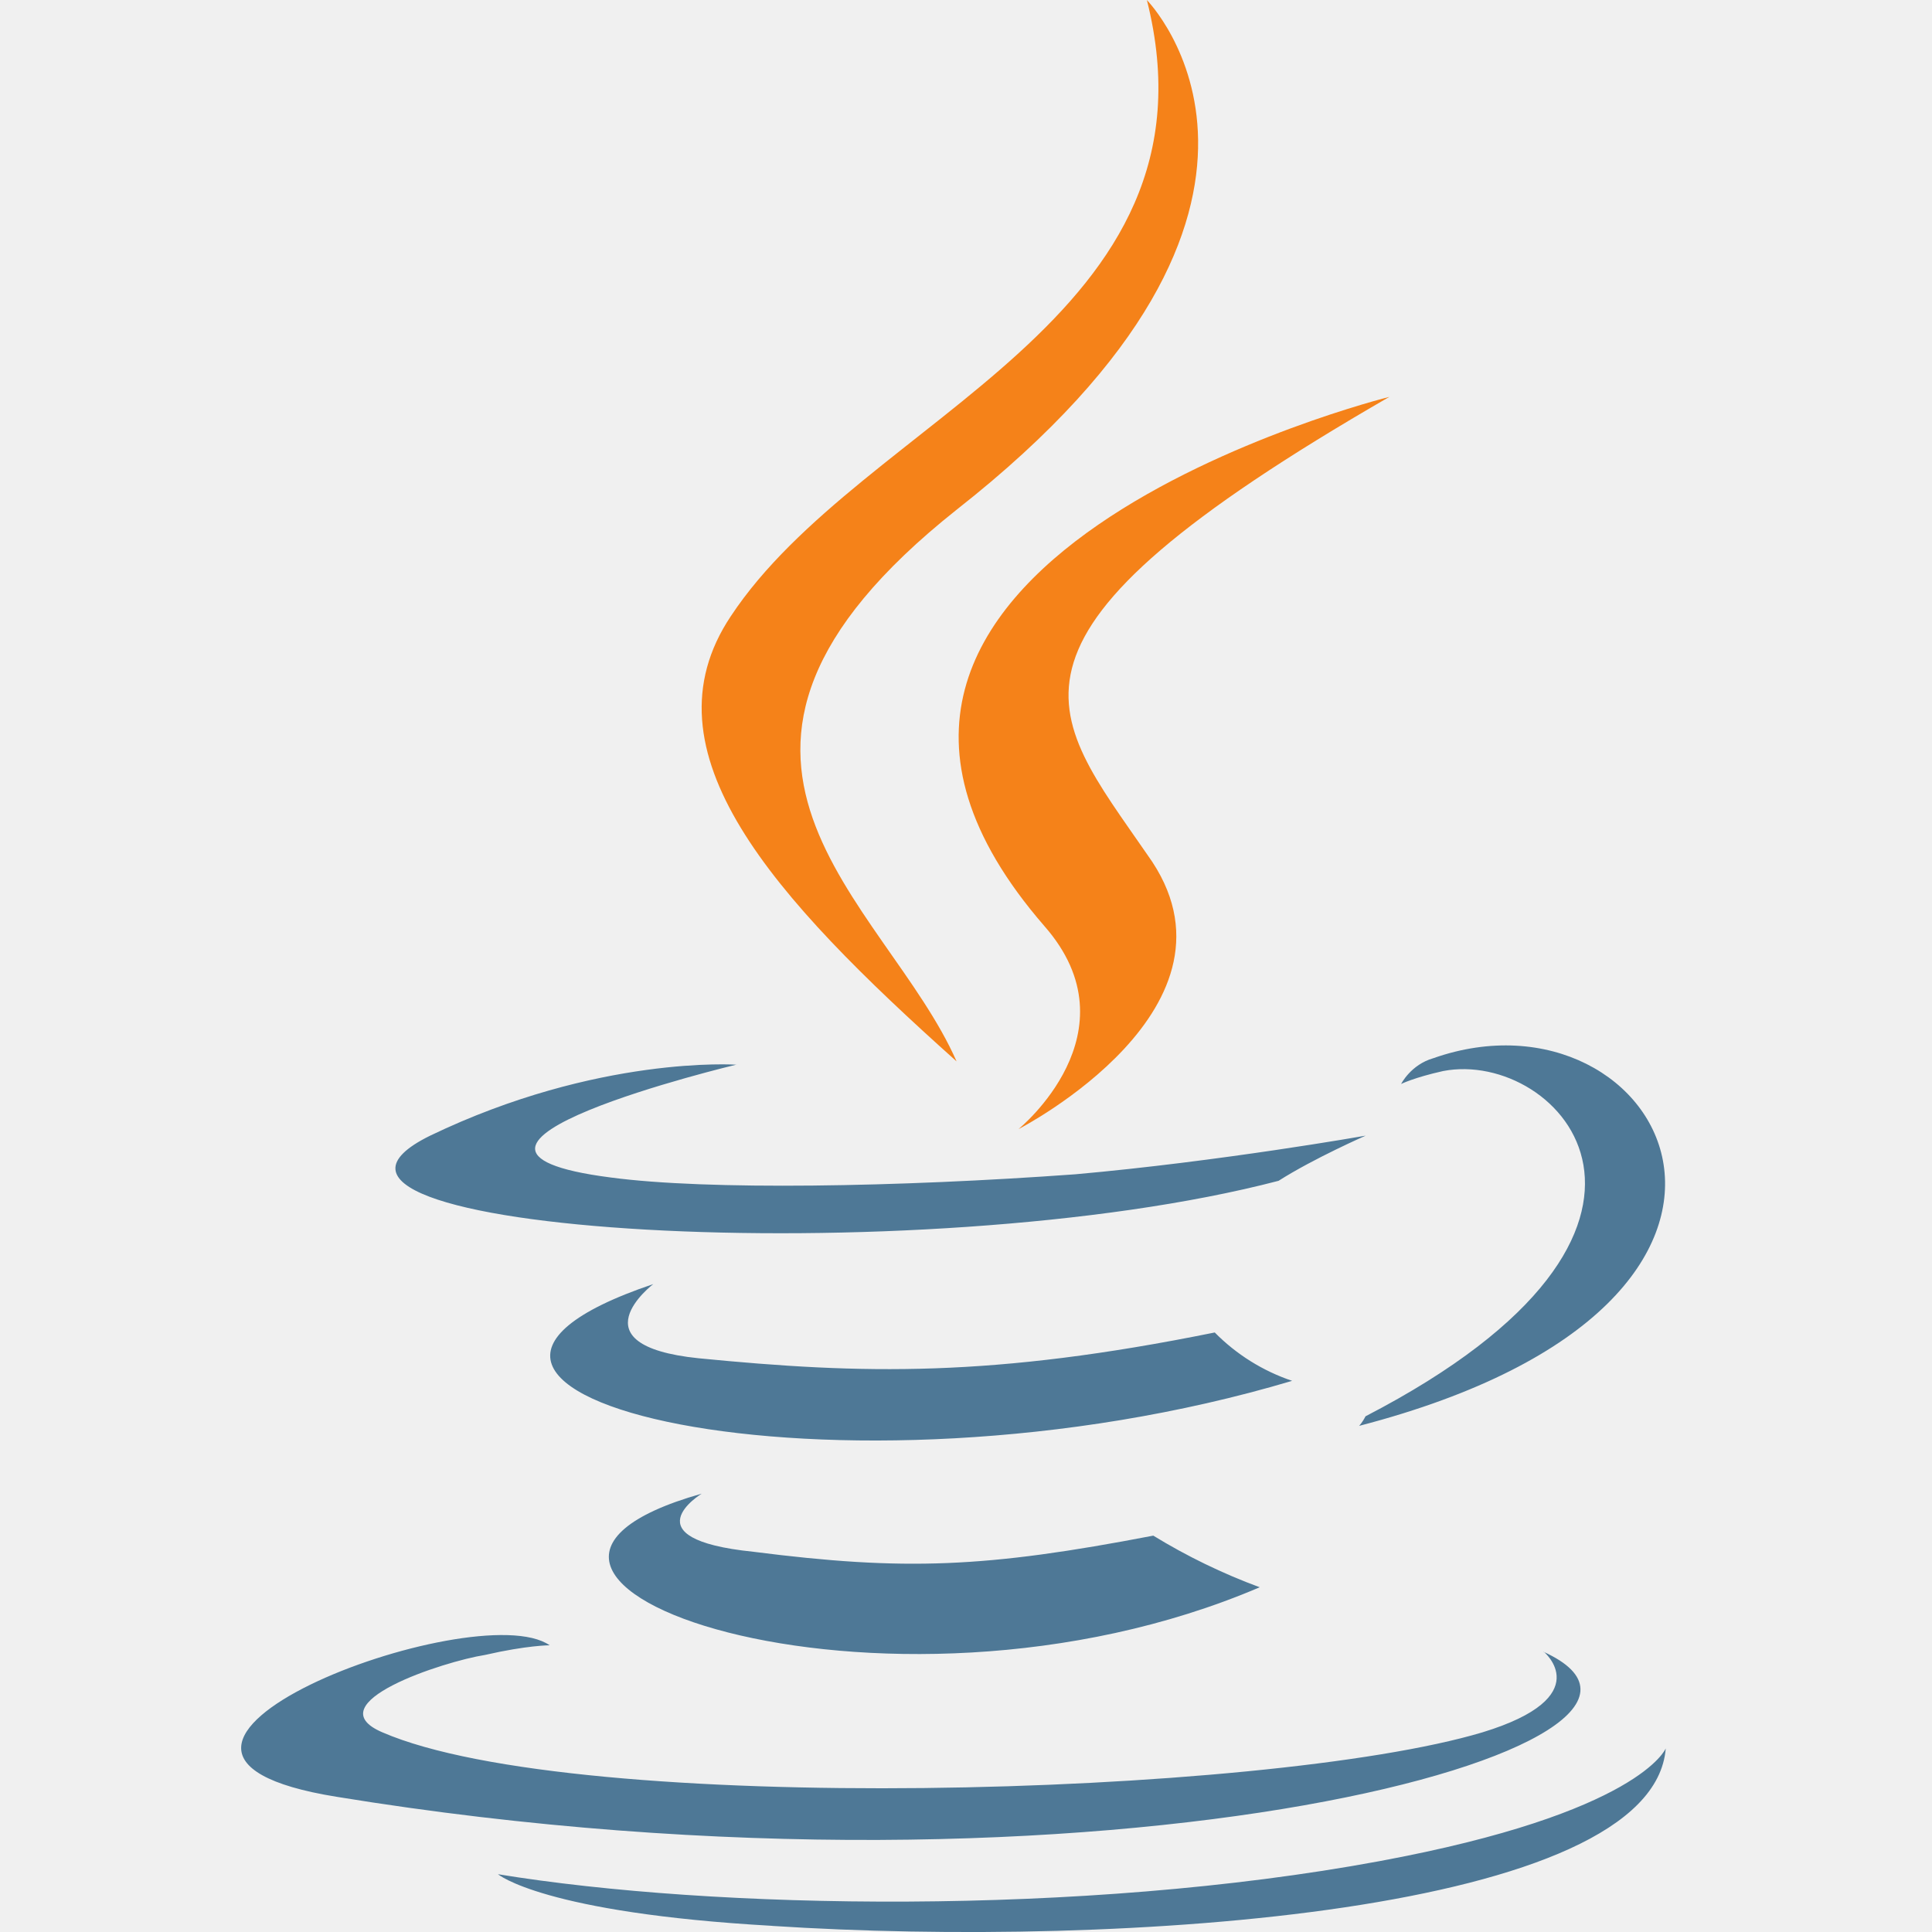
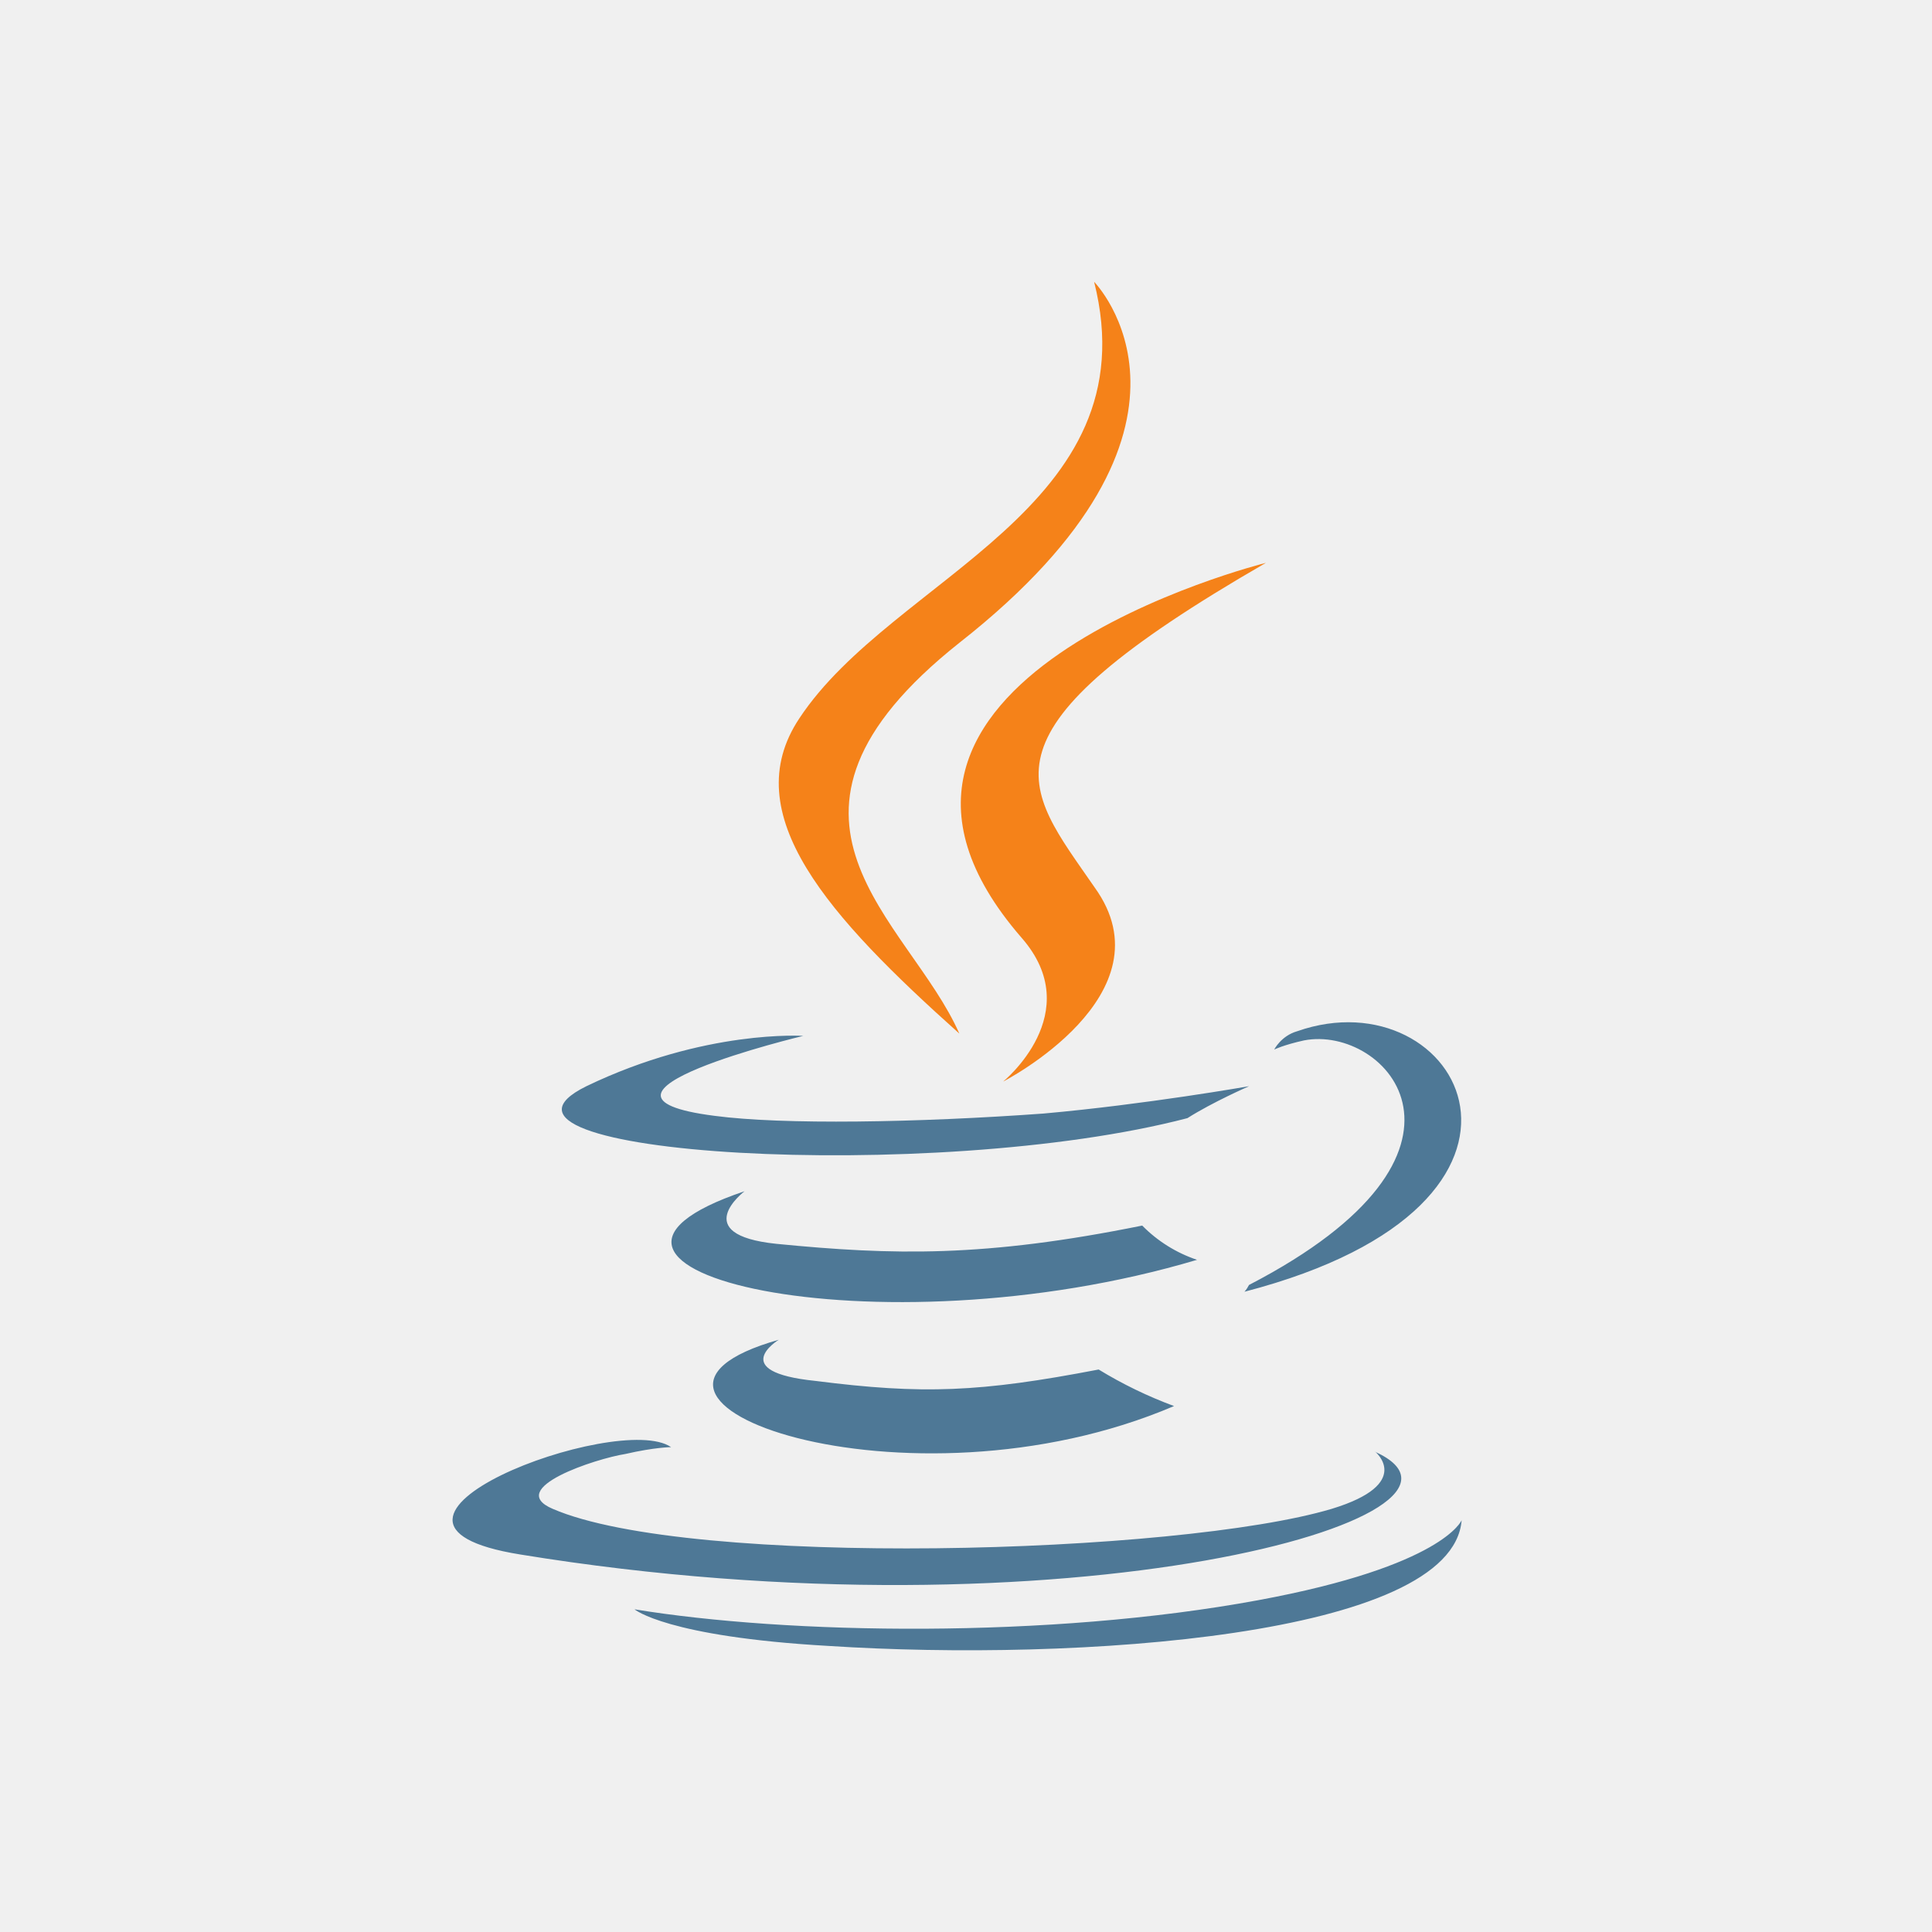
- <svg xmlns="http://www.w3.org/2000/svg" viewBox="0 0 32 32">
-   <path d="M11.622 24.74s-1.23.748.855.962c2.51.32 3.847.267 6.625-.267a10.02 10.02 0 0 0 1.763.855c-6.25 2.672-14.16-.16-9.244-1.55zm-.8-3.473s-1.336 1.015.748 1.23c2.725.267 4.862.32 8.55-.427a3.26 3.26 0 0 0 1.282.801c-7.534 2.244-15.976.214-10.58-1.603zm14.747 6.09s.908.748-1.015 1.336c-3.58 1.07-15.014 1.39-18.22 0-1.122-.48 1.015-1.175 1.7-1.282.695-.16 1.07-.16 1.07-.16-1.23-.855-8.175 1.763-3.526 2.51 12.77 2.084 23.296-.908 19.983-2.404zM12.2 17.633s-5.824 1.39-2.084 1.87c1.603.214 4.755.16 7.694-.053 2.404-.214 4.81-.64 4.81-.64s-.855.374-1.443.748c-5.93 1.55-17.312.855-14.052-.748 2.778-1.336 5.076-1.175 5.076-1.175zm10.42 5.824c5.984-3.1 3.206-6.09 1.282-5.717-.48.107-.695.214-.695.214s.16-.32.534-.427c3.794-1.336 6.786 4.007-1.23 6.09 0 0 .053-.053.107-.16zm-9.83 8.442c5.77.374 14.587-.214 14.8-2.94 0 0-.427 1.07-4.755 1.87-4.916.908-11.007.8-14.587.214 0 0 .748.64 4.542.855z" fill="#4e7896" />
-   <path d="M18.996.001s3.313 3.366-3.152 8.442c-5.183 4.114-1.175 6.465 0 9.137-3.046-2.725-5.236-5.13-3.74-7.373C14.294 6.893 20.332 5.3 18.996.001zm-1.7 15.335c1.55 1.763-.427 3.366-.427 3.366s3.954-2.03 2.137-4.542c-1.656-2.404-2.94-3.58 4.007-7.587 0 0-10.953 2.725-5.717 8.763z" fill="#f58219" />
+ <svg xmlns="http://www.w3.org/2000/svg" width="48" height="48" viewBox="0 0 48 48" fill="none">
+   <g clip-path="url(#clip0_129_35349)">
+     <path d="M19.348 33.286C19.348 33.286 18.041 34.081 20.257 34.308C22.924 34.648 24.344 34.592 27.296 34.025C27.889 34.388 28.517 34.692 29.169 34.933C22.529 37.772 14.125 34.763 19.348 33.286ZM18.498 29.596C18.498 29.596 17.079 30.675 19.293 30.903C22.189 31.187 24.459 31.243 28.378 30.449C28.759 30.836 29.225 31.127 29.74 31.3C21.735 33.685 12.765 31.527 18.498 29.596ZM34.167 36.067C34.167 36.067 35.132 36.862 33.089 37.486C29.285 38.623 17.136 38.963 13.73 37.486C12.538 36.976 14.808 36.238 15.536 36.124C16.275 35.954 16.673 35.954 16.673 35.954C15.366 35.046 7.987 37.827 12.927 38.621C26.495 40.835 37.679 37.656 34.159 36.067H34.167ZM19.962 25.735C19.962 25.735 13.774 27.212 17.748 27.722C19.451 27.949 22.8 27.892 25.923 27.666C28.477 27.438 31.034 26.986 31.034 26.986C31.034 26.986 30.125 27.383 29.501 27.78C23.2 29.427 11.107 28.689 14.57 26.986C17.522 25.566 19.964 25.737 19.964 25.737L19.962 25.735ZM31.034 31.923C37.392 28.629 34.44 25.452 32.396 25.849C31.886 25.962 31.657 26.076 31.657 26.076C31.657 26.076 31.828 25.736 32.225 25.622C36.256 24.203 39.435 29.88 30.918 32.093C30.918 32.093 30.974 32.037 31.032 31.923H31.034ZM20.589 40.893C26.72 41.29 36.088 40.665 36.314 37.769C36.314 37.769 35.861 38.906 31.262 39.756C26.039 40.721 19.567 40.606 15.764 39.983C15.764 39.983 16.558 40.664 20.589 40.893Z" fill="#4E7896" />
+     <path d="M27.183 7.001C27.183 7.001 30.703 10.577 23.834 15.971C18.327 20.342 22.586 22.84 23.834 25.679C20.598 22.783 18.271 20.228 19.861 17.845C22.188 14.324 28.603 12.631 27.183 7.001ZM25.377 23.294C27.024 25.168 24.923 26.871 24.923 26.871C24.923 26.871 29.125 24.714 27.194 22.045C25.434 19.491 24.07 18.241 31.451 13.984C31.451 13.984 19.814 16.879 25.377 23.294Z" fill="#F58219" />
+   </g>
+   <defs>
+     <clipPath id="clip0_129_35349">
+       <rect width="34" height="34" fill="white" transform="translate(7 7)" />
+     </clipPath>
+   </defs>
</svg>
